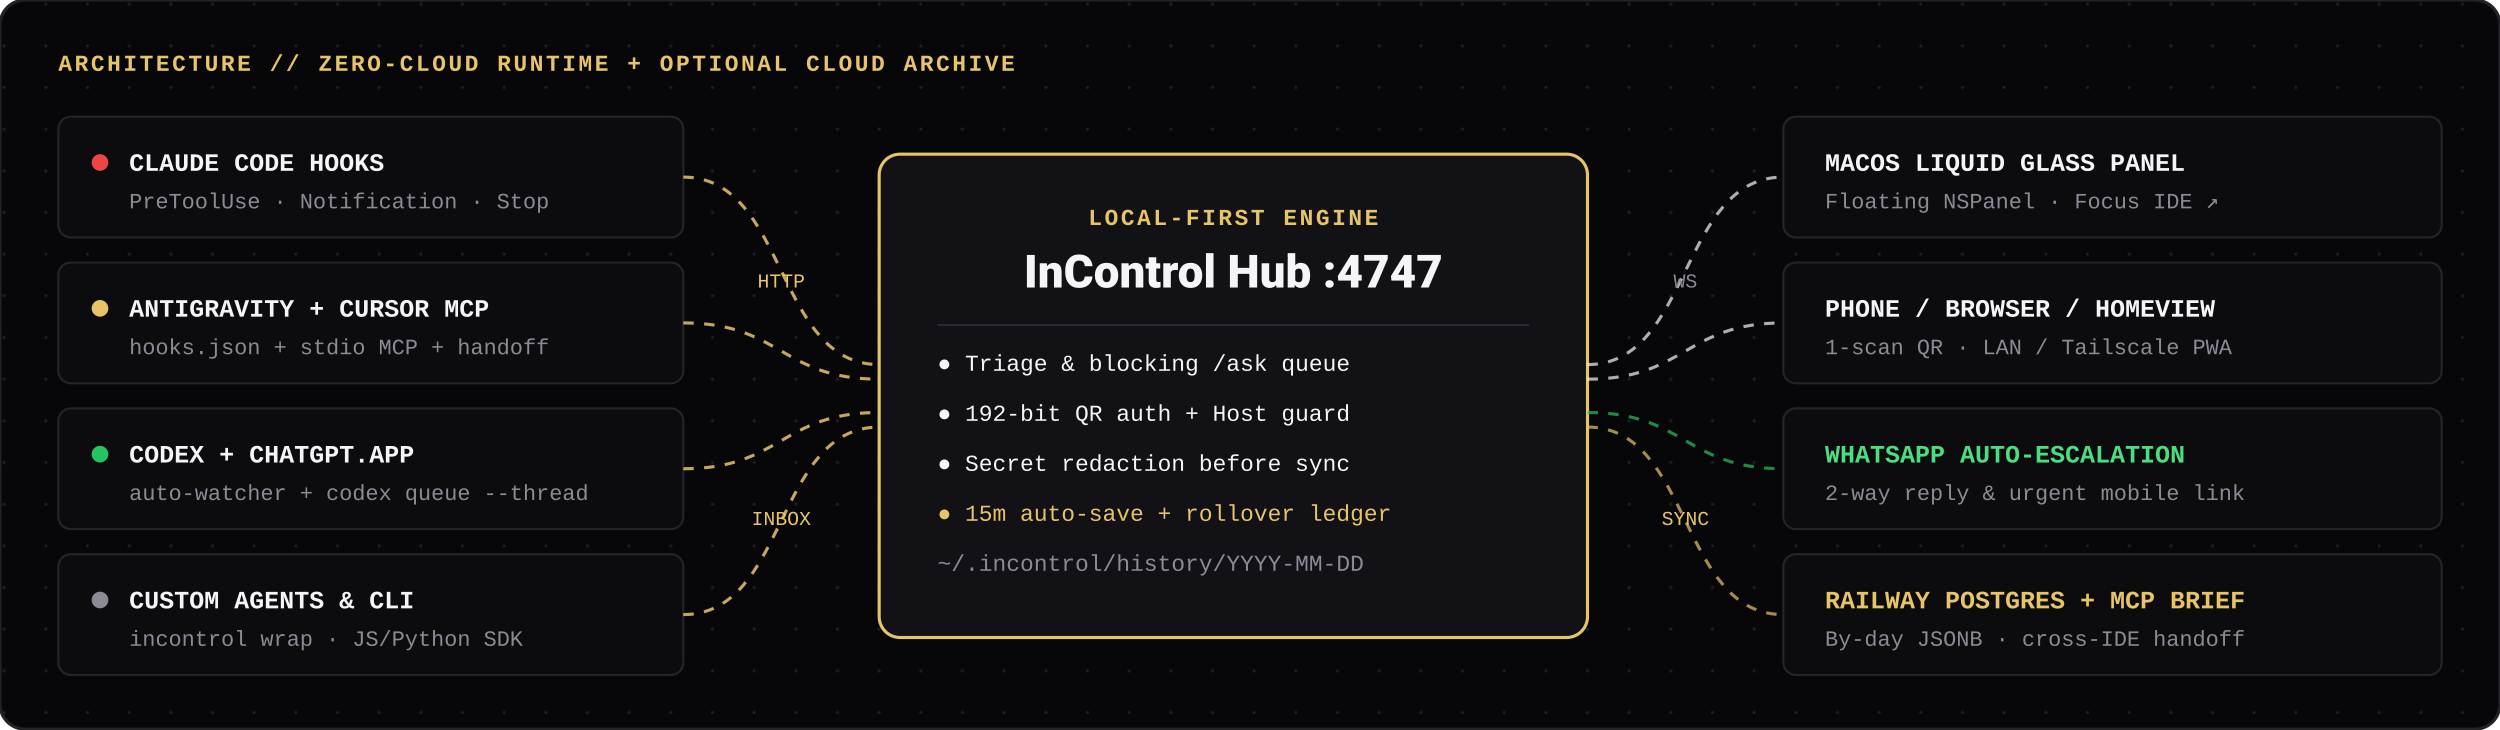
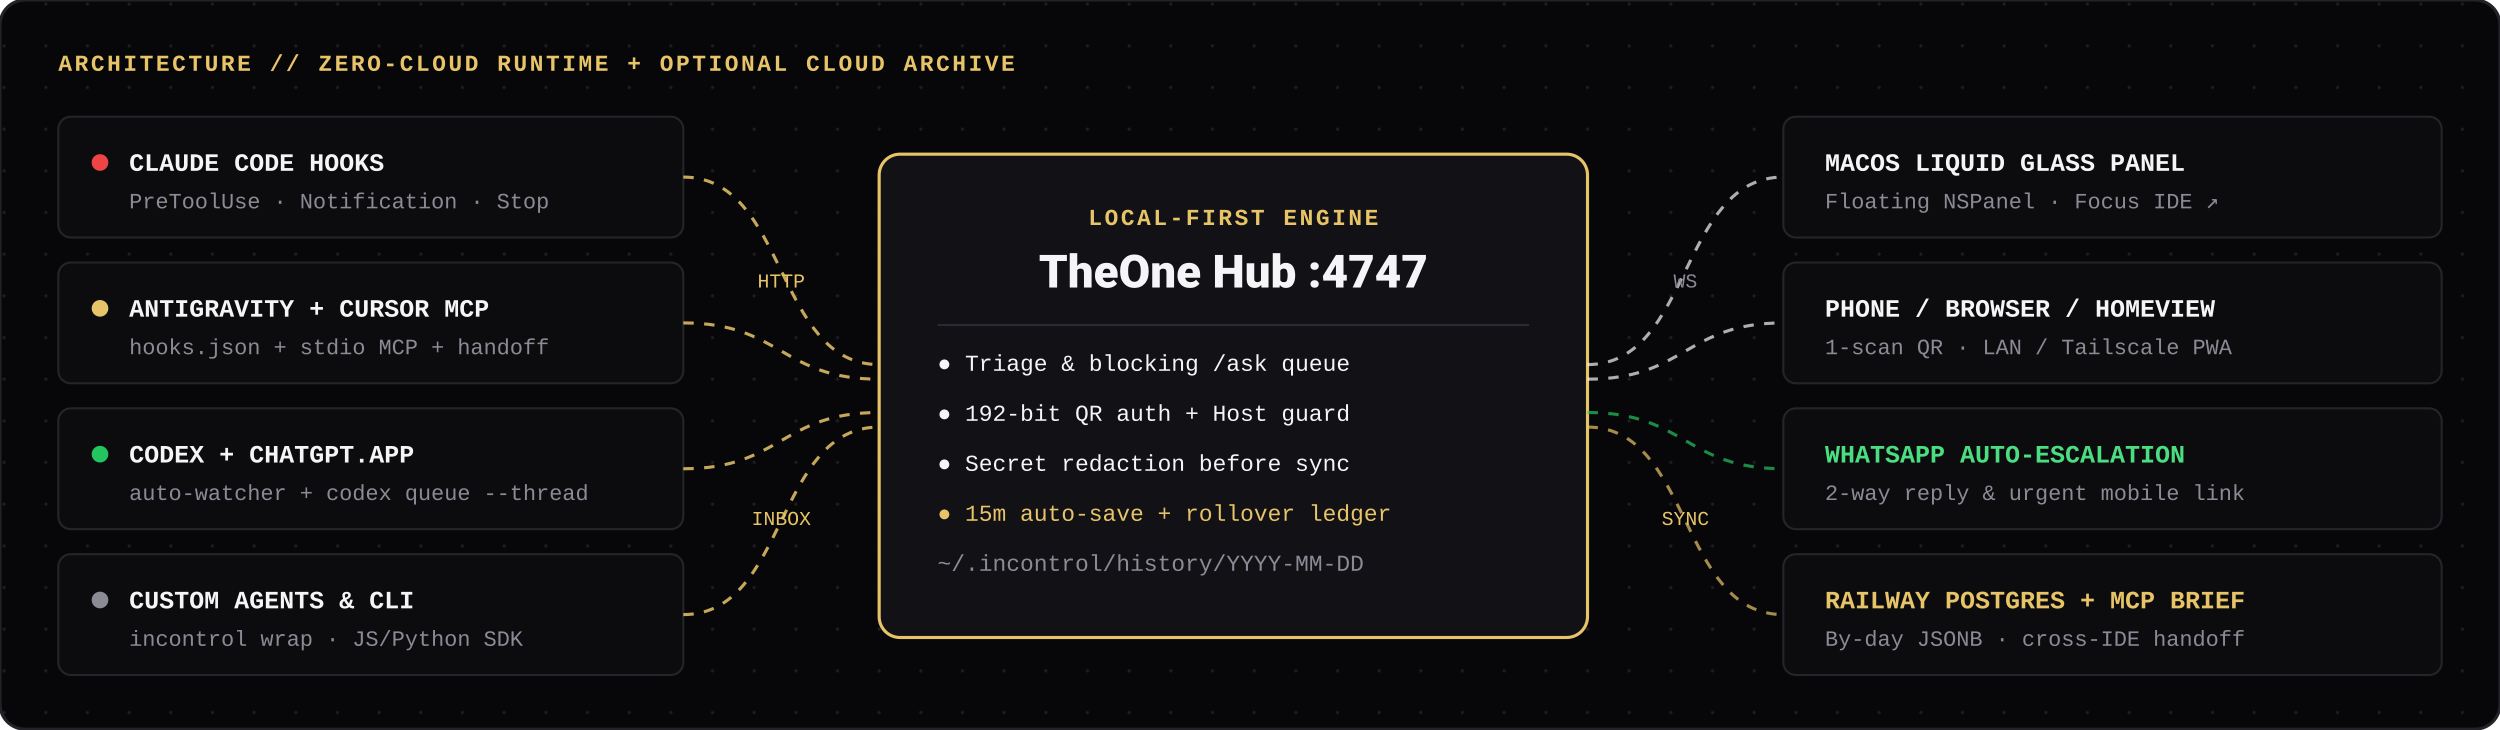
<svg xmlns="http://www.w3.org/2000/svg" viewBox="0 0 1200 350" width="1200" height="350" role="img" aria-label="InControl Architecture — Local Agents to Hub :4747 to Mac, Phone, WhatsApp, and Railway Postgres">
  <defs>
    <style>
      .bg { fill: #070709; }
      .card { fill: #0c0c0f; stroke: #24242a; stroke-width: 1; }
      .hub { fill: #111116; stroke: #e8c468; stroke-width: 1.5; }
      .mono { font-family: ui-monospace, SFMono-Regular, Menlo, Monaco, Consolas, "Liberation Mono", monospace; }
      .sans { font-family: -apple-system, BlinkMacSystemFont, "Segoe UI", Roboto, Helvetica, Arial, sans-serif; }
      .gold { fill: #e8c468; }
      .white { fill: #f5f5f7; }
      .muted { fill: #8b8b96; }
      .flow-right { stroke-dasharray: 5 5; animation: dashRight 1.4s linear infinite; }
      .flow-left { stroke-dasharray: 5 5; animation: dashLeft 1.4s linear infinite; }
      @keyframes dashRight {
        to { stroke-dashoffset: -20; }
      }
      @keyframes dashLeft {
        to { stroke-dashoffset: 20; }
      }
    </style>
    <pattern id="dots" width="20" height="20" patternUnits="userSpaceOnUse">
      <circle cx="2" cy="2" r="0.8" fill="#1d1d23" />
    </pattern>
  </defs>
  <rect width="1200" height="350" rx="12" class="bg" />
  <rect width="1200" height="350" rx="12" fill="url(#dots)" />
  <rect width="1200" height="350" rx="12" fill="none" stroke="#222228" stroke-width="1.5" />
  <text x="28" y="34" class="mono gold" font-size="11" font-weight="700" letter-spacing="1.2">
    ARCHITECTURE // ZERO-CLOUD RUNTIME + OPTIONAL CLOUD ARCHIVE
  </text>
  <g transform="translate(28, 56)">
    <rect width="300" height="58" rx="6" class="card" />
    <circle cx="20" cy="22" r="4" fill="#ef4444" />
    <text x="34" y="26" class="mono white" font-size="12" font-weight="700">CLAUDE CODE HOOKS</text>
    <text x="34" y="44" class="mono muted" font-size="10.5">PreToolUse · Notification · Stop</text>
    <rect y="70" width="300" height="58" rx="6" class="card" />
    <circle cx="20" cy="92" r="4" fill="#e8c468" />
    <text x="34" y="96" class="mono white" font-size="12" font-weight="700">ANTIGRAVITY + CURSOR MCP</text>
    <text x="34" y="114" class="mono muted" font-size="10.5">hooks.json + stdio MCP + handoff</text>
    <rect y="140" width="300" height="58" rx="6" class="card" />
    <circle cx="20" cy="162" r="4" fill="#22c55e" />
    <text x="34" y="166" class="mono white" font-size="12" font-weight="700">CODEX + CHATGPT.APP</text>
    <text x="34" y="184" class="mono muted" font-size="10.5">auto-watcher + codex queue --thread</text>
    <rect y="210" width="300" height="58" rx="6" class="card" />
    <circle cx="20" cy="232" r="4" fill="#8b8b96" />
    <text x="34" y="236" class="mono white" font-size="12" font-weight="700">CUSTOM AGENTS &amp; CLI</text>
    <text x="34" y="254" class="mono muted" font-size="10.5">incontrol wrap · JS/Python SDK</text>
  </g>
  <g fill="none" stroke="#e8c468" stroke-width="1.5" opacity="0.85">
    <path d="M 328 85 C 378 85, 372 175, 422 175" class="flow-right" />
    <path d="M 328 155 C 375 155, 375 182, 422 182" class="flow-right" />
    <path d="M 328 225 C 375 225, 375 198, 422 198" class="flow-right" />
    <path d="M 328 295 C 378 295, 372 205, 422 205" class="flow-right" />
  </g>
  <text x="375" y="138" text-anchor="middle" class="mono gold" font-size="9.5">HTTP</text>
  <text x="375" y="252" text-anchor="middle" class="mono gold" font-size="9.5">INBOX</text>
  <g transform="translate(422, 74)">
    <rect width="340" height="232" rx="10" class="hub" />
    <text x="170" y="34" text-anchor="middle" class="mono gold" font-size="11" font-weight="700" letter-spacing="1.2">
      LOCAL-FIRST ENGINE
    </text>
    <text x="170" y="64" text-anchor="middle" class="sans white" font-size="22" font-weight="800">
-       InControl Hub :4747
+       TheOne Hub :4747
    </text>
    <line x1="28" y1="82" x2="312" y2="82" stroke="#2a2a32" />
    <g transform="translate(28, 104)" class="mono" font-size="11">
      <text x="0" y="0" class="white">● Triage &amp; blocking /ask queue</text>
      <text x="0" y="24" class="white">● 192-bit QR auth + Host guard</text>
      <text x="0" y="48" class="white">● Secret redaction before sync</text>
      <text x="0" y="72" class="gold">● 15m auto-save + rollover ledger</text>
      <text x="0" y="96" class="muted">~/.incontrol/history/YYYY-MM-DD</text>
    </g>
  </g>
  <g fill="none" stroke="#f5f5f7" stroke-width="1.5" opacity="0.7">
    <path d="M 762 175 C 812 175, 806 85, 856 85" class="flow-right" />
    <path d="M 762 182 C 809 182, 809 155, 856 155" class="flow-right" />
    <path d="M 762 198 C 809 198, 809 225, 856 225" stroke="#22c55e" class="flow-right" />
    <path d="M 762 205 C 812 205, 806 295, 856 295" stroke="#e8c468" class="flow-right" />
  </g>
  <text x="809" y="138" text-anchor="middle" class="mono muted" font-size="9.5">WS</text>
  <text x="809" y="252" text-anchor="middle" class="mono gold" font-size="9.5">SYNC</text>
  <g transform="translate(856, 56)">
    <rect width="316" height="58" rx="6" class="card" />
    <text x="20" y="26" class="mono white" font-size="12" font-weight="700">MACOS LIQUID GLASS PANEL</text>
    <text x="20" y="44" class="mono muted" font-size="10.5">Floating NSPanel · Focus IDE ↗</text>
    <rect y="70" width="316" height="58" rx="6" class="card" />
    <text x="20" y="96" class="mono white" font-size="12" font-weight="700">PHONE / BROWSER / HOMEVIEW</text>
    <text x="20" y="114" class="mono muted" font-size="10.5">1-scan QR · LAN / Tailscale PWA</text>
    <rect y="140" width="316" height="58" rx="6" class="card" />
    <text x="20" y="166" class="mono" fill="#4ade80" font-size="12" font-weight="700">WHATSAPP AUTO-ESCALATION</text>
    <text x="20" y="184" class="mono muted" font-size="10.5">2-way reply &amp; urgent mobile link</text>
    <rect y="210" width="316" height="58" rx="6" class="card" />
    <text x="20" y="236" class="mono gold" font-size="12" font-weight="700">RAILWAY POSTGRES + MCP BRIEF</text>
    <text x="20" y="254" class="mono muted" font-size="10.5">By-day JSONB · cross-IDE handoff</text>
  </g>
</svg>
